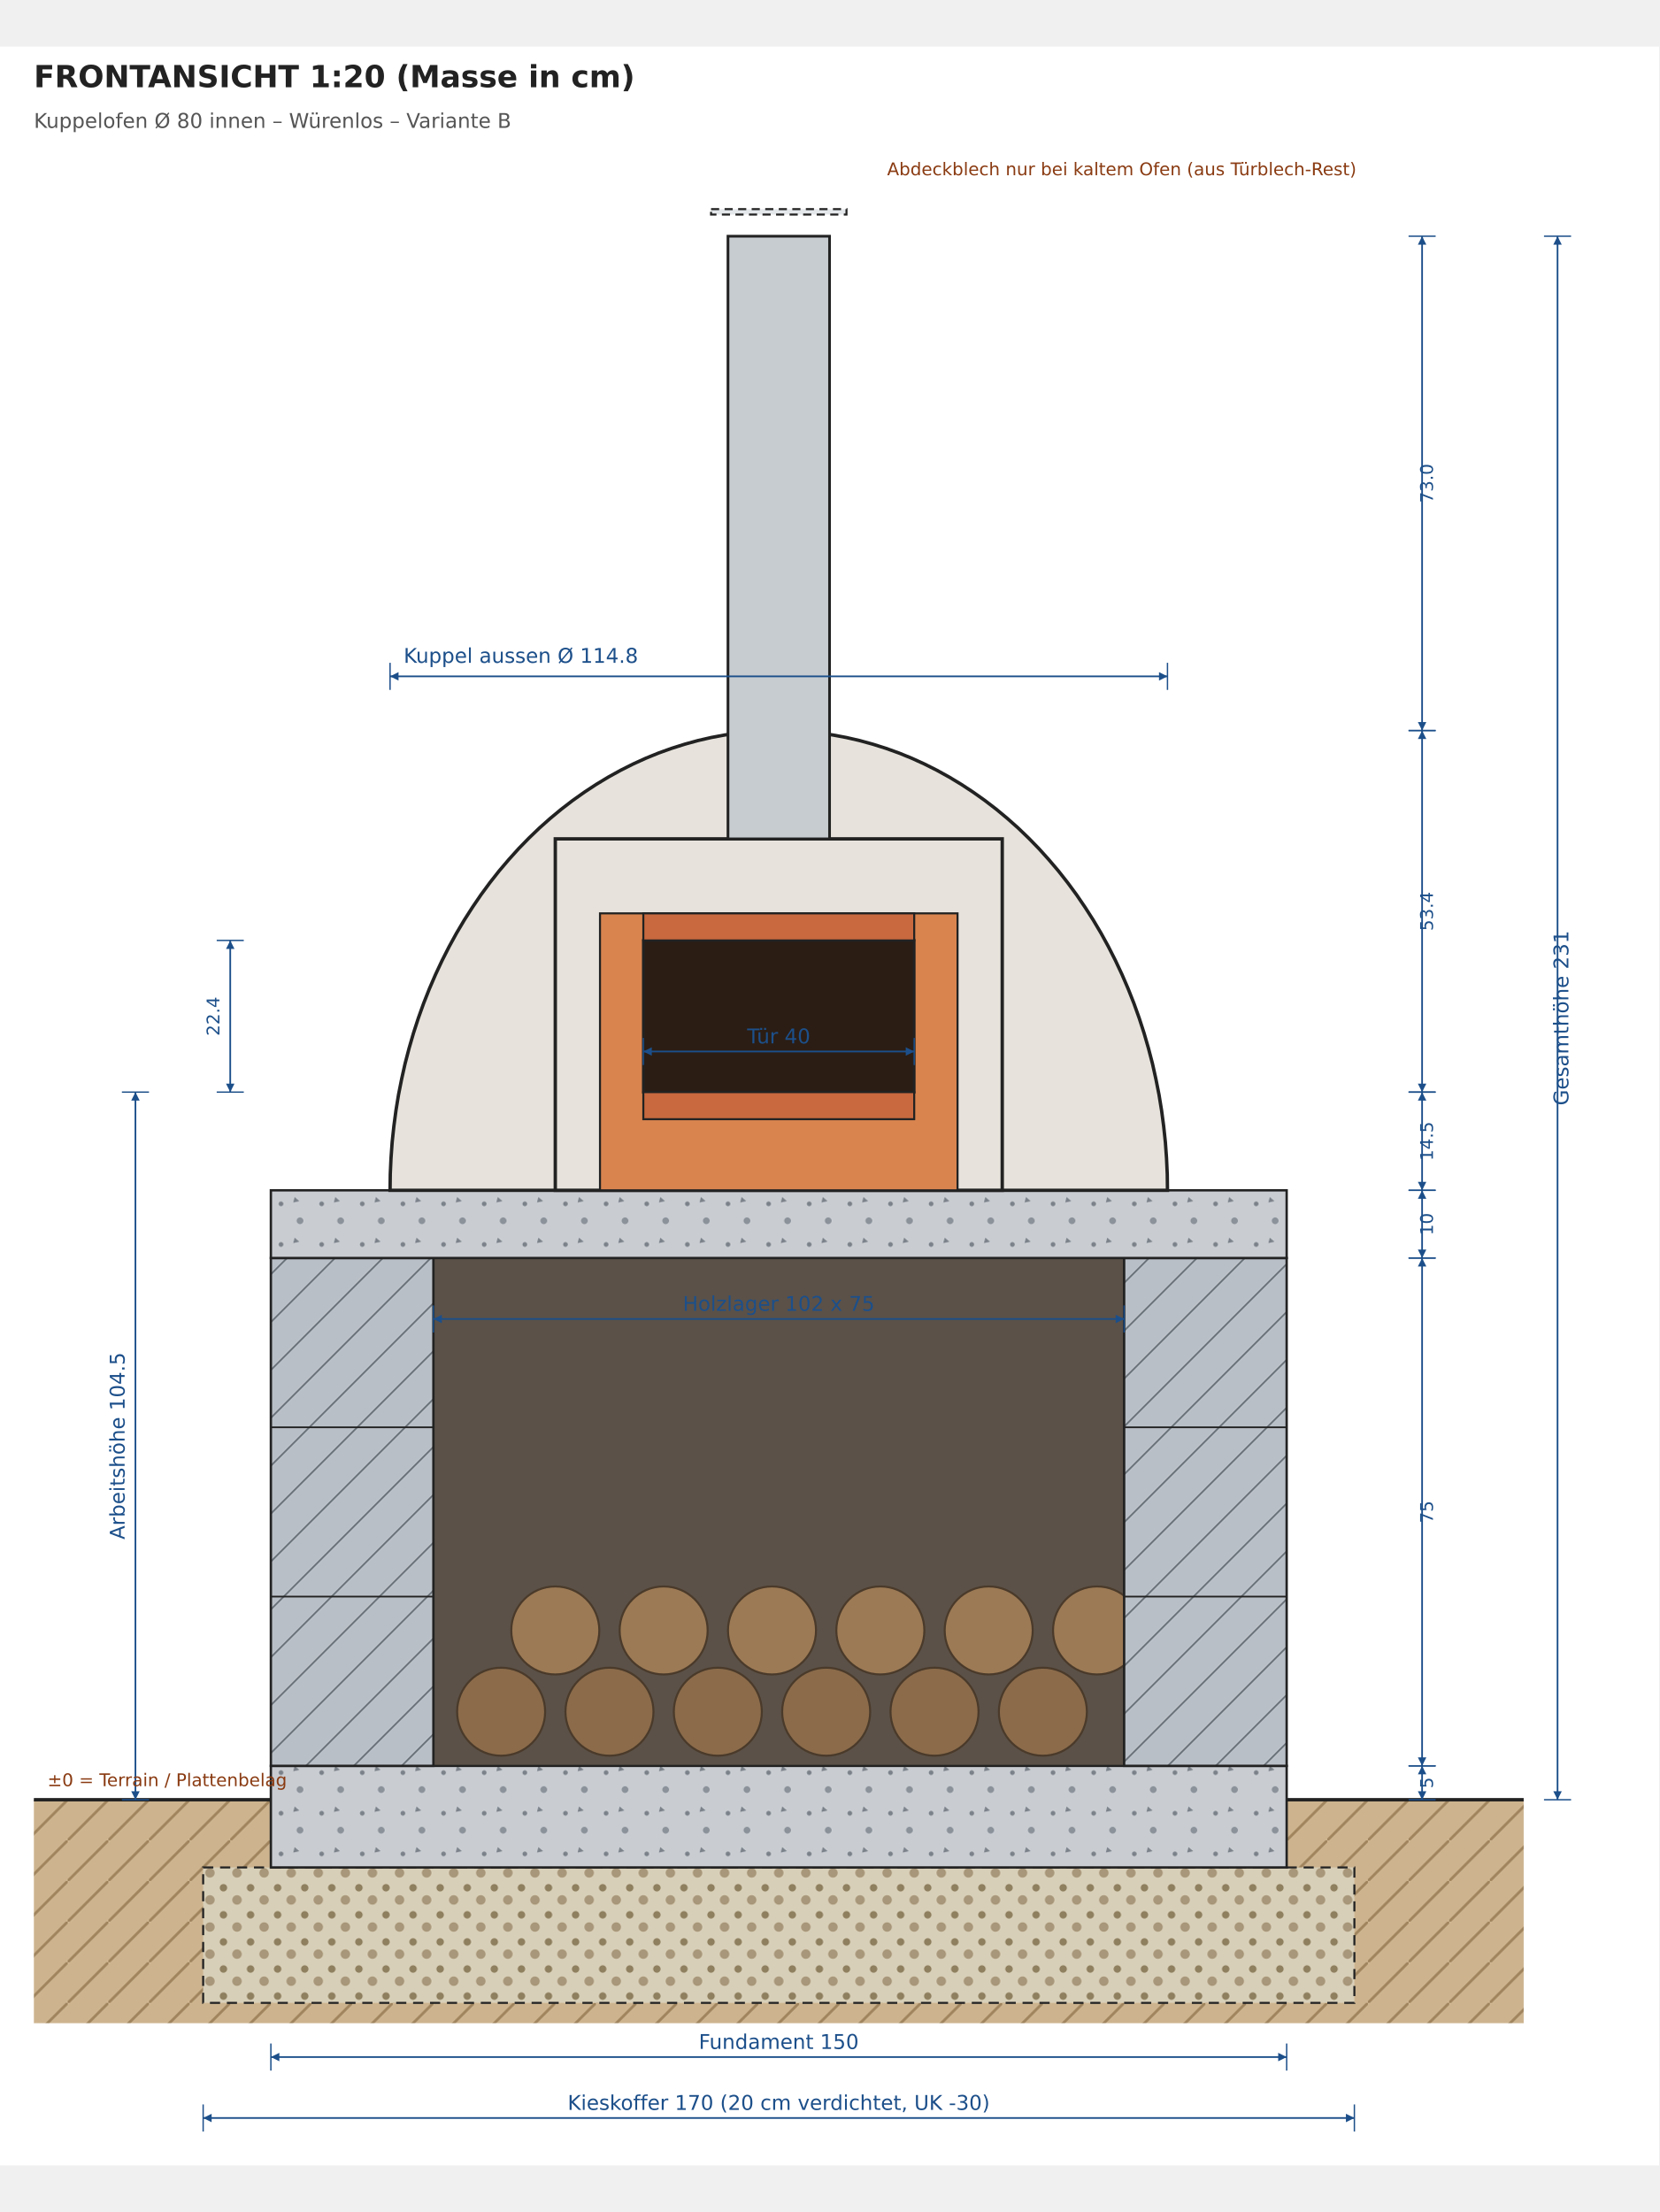
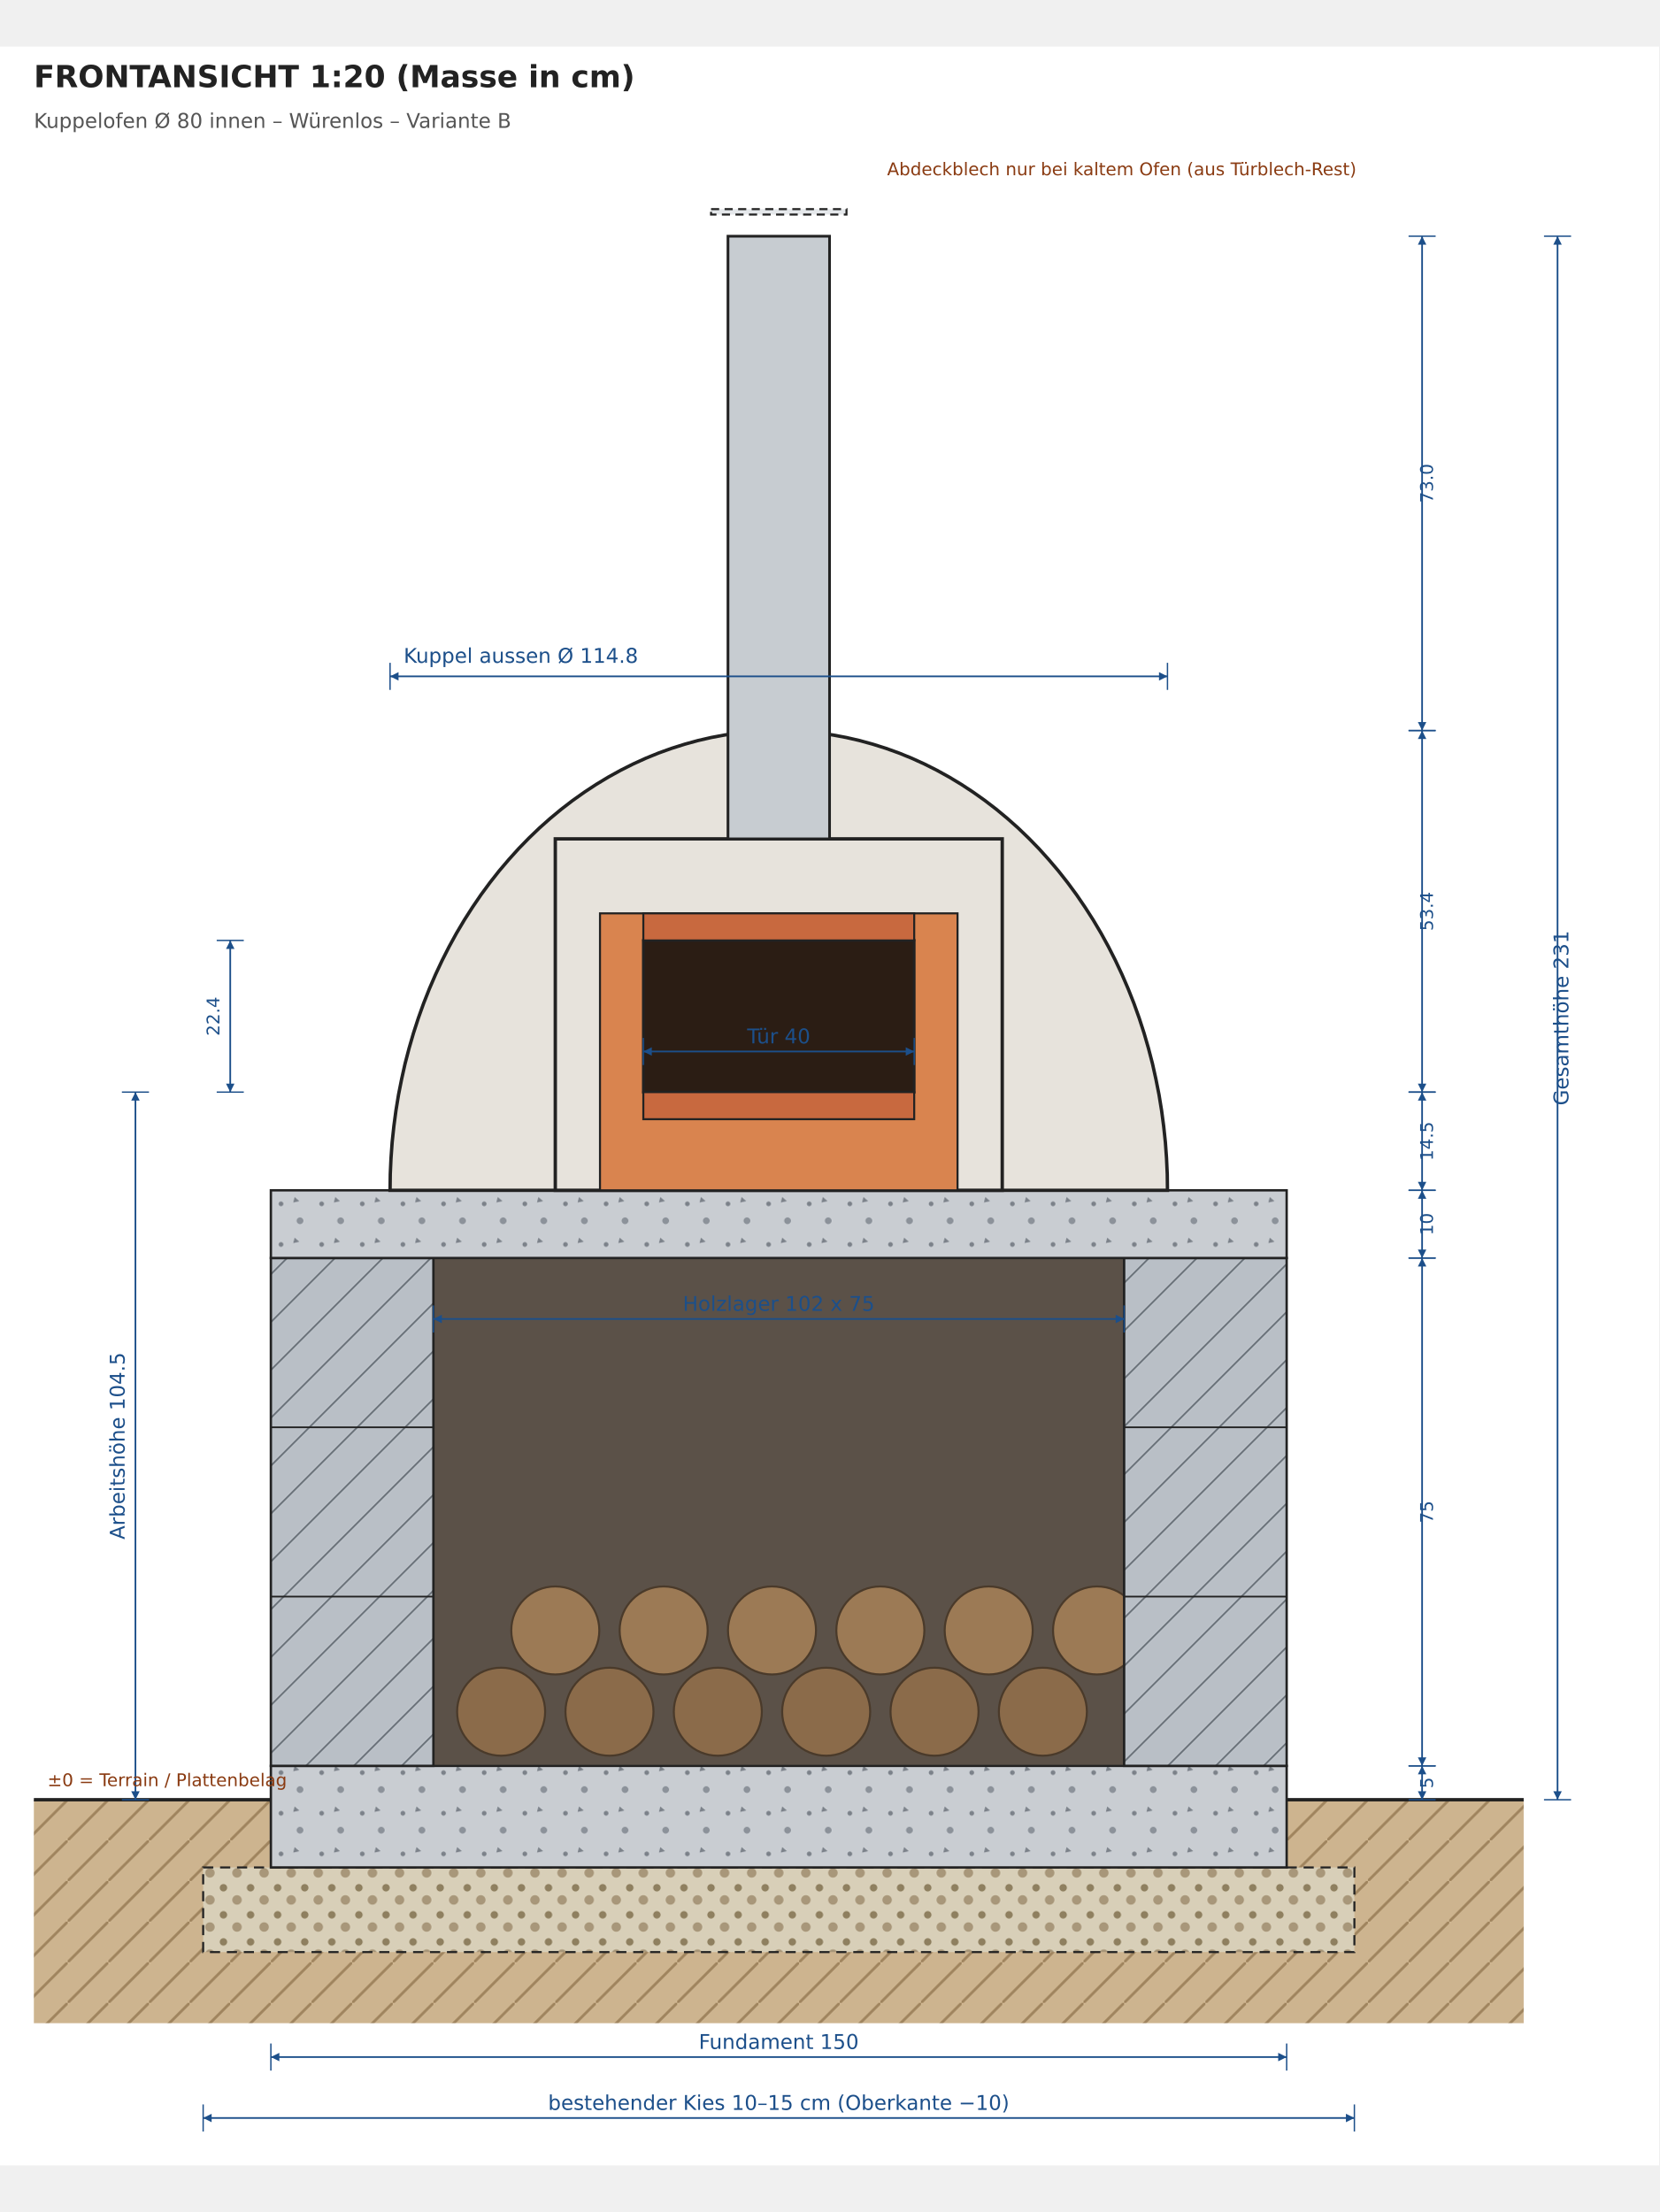
<svg xmlns="http://www.w3.org/2000/svg" width="900" height="1200" viewBox="-40 -258.9 245 312.9" font-family="DejaVu Sans, Arial, sans-serif">
  <defs>
    <pattern id="pKies" width="4" height="4" patternUnits="userSpaceOnUse">
      <rect width="4" height="4" fill="#d8cfb8" />
      <circle cx="1" cy="1" r="0.55" fill="#8f8060" />
      <circle cx="3" cy="2.8" r="0.7" fill="#a8977a" />
    </pattern>
    <pattern id="pBeton" width="6" height="6" patternUnits="userSpaceOnUse">
      <rect width="6" height="6" fill="#c9cdd2" />
      <circle cx="1.5" cy="2" r="0.35" fill="#7d838b" />
      <circle cx="4.3" cy="4.5" r="0.5" fill="#8c929a" />
      <path d="M3.5 1 l0.7 0.6 l-0.9 0.2z" fill="#7d838b" />
    </pattern>
    <pattern id="pSchal" width="5" height="5" patternUnits="userSpaceOnUse" patternTransform="rotate(45)">
      <rect width="5" height="5" fill="#b9bfc6" />
      <line x1="0" y1="0" x2="0" y2="5" stroke="#6d747c" stroke-width="0.5" />
    </pattern>
    <pattern id="pPerlit" width="4" height="4" patternUnits="userSpaceOnUse">
      <rect width="4" height="4" fill="#f3e7b3" />
      <circle cx="2" cy="2" r="0.45" fill="#fffaf0" stroke="#c8b46a" stroke-width="0.15" />
    </pattern>
    <pattern id="pIso" width="4" height="4" patternUnits="userSpaceOnUse">
      <rect width="4" height="4" fill="#f6edc9" />
      <circle cx="1" cy="3" r="0.4" fill="#fffaf0" stroke="#c8b46a" stroke-width="0.12" />
      <circle cx="3" cy="1" r="0.4" fill="#fffaf0" stroke="#c8b46a" stroke-width="0.12" />
    </pattern>
    <pattern id="pErde" width="6" height="6" patternUnits="userSpaceOnUse">
      <rect width="6" height="6" fill="#cdb48f" />
      <path d="M0 6 L6 0" stroke="#a0855f" stroke-width="0.4" />
    </pattern>
    <marker id="arr" viewBox="0 0 10 10" refX="10" refY="5" markerWidth="5" markerHeight="5" orient="auto-start-reverse">
      <path d="M0 0 L10 5 L0 10 z" fill="#1c4f8a" />
    </marker>
  </defs>
  <rect x="-40" y="-258.9" width="245" height="312.9" fill="#ffffff" />
  <rect x="-35.00" y="0.00" width="220.00" height="33.00" fill="url(#pErde)" stroke="none" stroke-width="0" />
  <line x1="-35.00" y1="0.00" x2="185.00" y2="0.00" stroke="#222" stroke-width="0.5" />
-   <rect x="-10.00" y="10.00" width="170.00" height="20.00" fill="url(#pKies)" stroke="#222" stroke-width="0.3" stroke-dasharray="1.5 1" />
+   <rect x="-10.00" y="10.00" width="170.00" height="12.50" fill="url(#pKies)" stroke="#222" stroke-width="0.3" stroke-dasharray="1.5 1" />
  <rect x="0.00" y="-5.00" width="150.00" height="15.00" fill="url(#pBeton)" stroke="#222" stroke-width="0.35" />
  <rect x="24.00" y="-80.00" width="102.00" height="75.00" fill="#5b5148" stroke="#222" stroke-width="0.3" />
  <circle cx="34.0" cy="-13.0" r="6.5" fill="#8b6b4a" stroke="#4a3a2a" stroke-width="0.3" />
  <circle cx="42.0" cy="-25.0" r="6.5" fill="#9c7a55" stroke="#4a3a2a" stroke-width="0.3" />
  <circle cx="50.0" cy="-13.0" r="6.5" fill="#8b6b4a" stroke="#4a3a2a" stroke-width="0.3" />
  <circle cx="58.0" cy="-25.0" r="6.5" fill="#9c7a55" stroke="#4a3a2a" stroke-width="0.3" />
  <circle cx="66.0" cy="-13.0" r="6.5" fill="#8b6b4a" stroke="#4a3a2a" stroke-width="0.3" />
  <circle cx="74.0" cy="-25.0" r="6.5" fill="#9c7a55" stroke="#4a3a2a" stroke-width="0.3" />
  <circle cx="82.0" cy="-13.0" r="6.5" fill="#8b6b4a" stroke="#4a3a2a" stroke-width="0.3" />
  <circle cx="90.0" cy="-25.0" r="6.5" fill="#9c7a55" stroke="#4a3a2a" stroke-width="0.3" />
  <circle cx="98.0" cy="-13.0" r="6.5" fill="#8b6b4a" stroke="#4a3a2a" stroke-width="0.3" />
  <circle cx="106.0" cy="-25.0" r="6.5" fill="#9c7a55" stroke="#4a3a2a" stroke-width="0.3" />
  <circle cx="114.0" cy="-13.0" r="6.5" fill="#8b6b4a" stroke="#4a3a2a" stroke-width="0.3" />
  <circle cx="122.0" cy="-25.0" r="6.5" fill="#9c7a55" stroke="#4a3a2a" stroke-width="0.3" />
  <rect x="0.00" y="-80.00" width="24.00" height="75.00" fill="url(#pSchal)" stroke="#222" stroke-width="0.35" />
  <line x1="0.00" y1="-30.00" x2="24.00" y2="-30.00" stroke="#222" stroke-width="0.25" />
  <line x1="0.00" y1="-55.00" x2="24.00" y2="-55.00" stroke="#222" stroke-width="0.25" />
  <rect x="126.00" y="-80.00" width="24.00" height="75.00" fill="url(#pSchal)" stroke="#222" stroke-width="0.35" />
  <line x1="126.00" y1="-30.00" x2="150.00" y2="-30.00" stroke="#222" stroke-width="0.25" />
  <line x1="126.00" y1="-55.00" x2="150.00" y2="-55.00" stroke="#222" stroke-width="0.25" />
  <rect x="0.00" y="-90.00" width="150.00" height="10.00" fill="url(#pBeton)" stroke="#222" stroke-width="0.35" />
  <rect x="42.00" y="-141.90" width="66.00" height="51.90" fill="#e7e3dc" stroke="#222" stroke-width="0.35" />
  <polygon points="132.40,-90.00 132.37,-92.37 132.26,-94.74 132.09,-97.10 131.84,-99.45 131.53,-101.79 131.15,-104.12 130.69,-106.43 130.18,-108.72 129.59,-110.98 128.94,-113.22 128.22,-115.44 127.44,-117.62 126.59,-119.77 125.68,-121.88 124.71,-123.95 123.68,-125.98 122.59,-127.97 121.44,-129.91 120.23,-131.80 118.97,-133.65 117.66,-135.43 116.29,-137.17 114.87,-138.84 113.41,-140.46 111.90,-142.01 110.34,-143.51 108.74,-144.93 107.10,-146.29 105.42,-147.58 103.70,-148.80 101.95,-149.95 100.16,-151.03 98.35,-152.03 96.50,-152.96 94.63,-153.81 92.74,-154.58 90.82,-155.27 88.89,-155.88 86.93,-156.42 84.97,-156.87 82.99,-157.24 81.00,-157.53 79.00,-157.73 77.00,-157.86 75.00,-157.90 73.00,-157.86 71.00,-157.73 69.00,-157.53 67.01,-157.24 65.03,-156.87 63.07,-156.42 61.11,-155.88 59.18,-155.27 57.26,-154.58 55.37,-153.81 53.50,-152.96 51.65,-152.03 49.84,-151.03 48.05,-149.95 46.30,-148.80 44.58,-147.58 42.90,-146.29 41.26,-144.93 39.66,-143.51 38.10,-142.01 36.59,-140.46 35.13,-138.84 33.71,-137.17 32.34,-135.43 31.03,-133.65 29.77,-131.80 28.56,-129.91 27.41,-127.97 26.32,-125.98 25.29,-123.95 24.32,-121.88 23.41,-119.77 22.56,-117.62 21.78,-115.44 21.06,-113.22 20.41,-110.98 19.82,-108.72 19.31,-106.43 18.85,-104.12 18.47,-101.79 18.16,-99.45 17.91,-97.10 17.74,-94.74 17.63,-92.37 17.60,-90.00" fill="#e7e3dc" stroke="#222" stroke-width="0.5" />
  <rect x="42.00" y="-141.90" width="66.00" height="51.90" fill="#e7e3dc" stroke="#222" stroke-width="0.5" />
  <rect x="48.60" y="-130.90" width="52.80" height="40.90" fill="#d9844f" stroke="#222" stroke-width="0.3" />
  <rect x="55.00" y="-126.90" width="40.00" height="22.40" fill="#2b1d14" stroke="#222" stroke-width="0.4" />
  <rect x="55.00" y="-130.90" width="40.00" height="4.00" fill="#c8693f" stroke="#222" stroke-width="0.3" />
  <rect x="55.00" y="-104.50" width="40.00" height="4.00" fill="#c8693f" stroke="#222" stroke-width="0.3" />
  <rect x="67.50" y="-230.90" width="15.00" height="89.00" fill="#c7ccd1" stroke="#222" stroke-width="0.4" />
  <rect x="65.00" y="-234.90" width="20.00" height="0.80" fill="#e5e8eb" stroke="#222" stroke-width="0.3" stroke-dasharray="1.2 0.8" />
  <text x="91.00" y="-239.90" font-size="2.6" text-anchor="start" fill="#8a3b12" font-weight="normal">Abdeckblech nur bei kaltem Ofen (aus Türblech-Rest)</text>
  <line x1="0.00" y1="38.00" x2="150.00" y2="38.00" stroke="#1c4f8a" stroke-width="0.25" marker-start="url(#arr)" marker-end="url(#arr)" />
  <line x1="0.00" y1="36.00" x2="0.00" y2="40.00" stroke="#1c4f8a" stroke-width="0.2" />
  <line x1="150.00" y1="36.00" x2="150.00" y2="40.00" stroke="#1c4f8a" stroke-width="0.2" />
  <text x="75.00" y="36.80" font-size="3.0" text-anchor="middle" fill="#1c4f8a" font-weight="normal">Fundament 150</text>
  <line x1="-10.00" y1="47.00" x2="160.00" y2="47.00" stroke="#1c4f8a" stroke-width="0.25" marker-start="url(#arr)" marker-end="url(#arr)" />
  <line x1="-10.00" y1="45.00" x2="-10.00" y2="49.00" stroke="#1c4f8a" stroke-width="0.2" />
  <line x1="160.00" y1="45.00" x2="160.00" y2="49.00" stroke="#1c4f8a" stroke-width="0.2" />
-   <text x="75.00" y="45.80" font-size="3.0" text-anchor="middle" fill="#1c4f8a" font-weight="normal">Kieskoffer 170 (20 cm verdichtet, UK -30)</text>
+   <text x="75.00" y="45.80" font-size="3.0" text-anchor="middle" fill="#1c4f8a" font-weight="normal">bestehender Kies 10–15 cm (Oberkante −10)</text>
  <line x1="17.60" y1="-165.90" x2="132.40" y2="-165.90" stroke="#1c4f8a" stroke-width="0.25" marker-start="url(#arr)" marker-end="url(#arr)" />
  <line x1="17.60" y1="-167.90" x2="17.60" y2="-163.90" stroke="#1c4f8a" stroke-width="0.2" />
  <line x1="132.40" y1="-167.90" x2="132.40" y2="-163.90" stroke="#1c4f8a" stroke-width="0.2" />
  <text x="75.00" y="-167.10" font-size="3.0" text-anchor="middle" fill="#1c4f8a" font-weight="normal" />
  <text x="19.60" y="-167.90" font-size="3.0" text-anchor="start" fill="#1c4f8a" font-weight="normal">Kuppel aussen Ø 114.8</text>
  <line x1="55.00" y1="-110.50" x2="95.00" y2="-110.50" stroke="#1c4f8a" stroke-width="0.25" marker-start="url(#arr)" marker-end="url(#arr)" />
  <line x1="55.00" y1="-112.50" x2="55.00" y2="-108.50" stroke="#1c4f8a" stroke-width="0.2" />
  <line x1="95.00" y1="-112.50" x2="95.00" y2="-108.50" stroke="#1c4f8a" stroke-width="0.2" />
  <text x="75.00" y="-111.70" font-size="3.0" text-anchor="middle" fill="#1c4f8a" font-weight="normal">Tür 40</text>
  <line x1="24.00" y1="-71.00" x2="126.00" y2="-71.00" stroke="#1c4f8a" stroke-width="0.25" marker-start="url(#arr)" marker-end="url(#arr)" />
  <line x1="24.00" y1="-73.00" x2="24.00" y2="-69.00" stroke="#1c4f8a" stroke-width="0.2" />
  <line x1="126.00" y1="-73.00" x2="126.00" y2="-69.00" stroke="#1c4f8a" stroke-width="0.2" />
  <text x="75.00" y="-72.20" font-size="3.0" text-anchor="middle" fill="#1c4f8a" font-weight="normal">Holzlager 102 x 75</text>
  <line x1="170.00" y1="0.00" x2="170.00" y2="-5.00" stroke="#1c4f8a" stroke-width="0.25" marker-start="url(#arr)" marker-end="url(#arr)" />
  <line x1="168.00" y1="0.00" x2="172.00" y2="0.00" stroke="#1c4f8a" stroke-width="0.2" />
  <line x1="168.00" y1="-5.00" x2="172.00" y2="-5.00" stroke="#1c4f8a" stroke-width="0.2" />
  <text x="171.60" y="-2.50" font-size="2.6" text-anchor="middle" fill="#1c4f8a" font-weight="normal" transform="rotate(-90 171.60 -2.50)">5</text>
  <line x1="170.00" y1="-5.00" x2="170.00" y2="-80.00" stroke="#1c4f8a" stroke-width="0.25" marker-start="url(#arr)" marker-end="url(#arr)" />
  <line x1="168.00" y1="-5.00" x2="172.00" y2="-5.00" stroke="#1c4f8a" stroke-width="0.2" />
  <line x1="168.00" y1="-80.00" x2="172.00" y2="-80.00" stroke="#1c4f8a" stroke-width="0.2" />
  <text x="171.60" y="-42.50" font-size="2.6" text-anchor="middle" fill="#1c4f8a" font-weight="normal" transform="rotate(-90 171.60 -42.50)">75</text>
  <line x1="170.00" y1="-80.00" x2="170.00" y2="-90.00" stroke="#1c4f8a" stroke-width="0.25" marker-start="url(#arr)" marker-end="url(#arr)" />
  <line x1="168.00" y1="-80.00" x2="172.00" y2="-80.00" stroke="#1c4f8a" stroke-width="0.2" />
  <line x1="168.00" y1="-90.00" x2="172.00" y2="-90.00" stroke="#1c4f8a" stroke-width="0.2" />
  <text x="171.60" y="-85.00" font-size="2.6" text-anchor="middle" fill="#1c4f8a" font-weight="normal" transform="rotate(-90 171.60 -85.00)">10</text>
  <line x1="170.00" y1="-90.00" x2="170.00" y2="-104.50" stroke="#1c4f8a" stroke-width="0.25" marker-start="url(#arr)" marker-end="url(#arr)" />
  <line x1="168.00" y1="-90.00" x2="172.00" y2="-90.00" stroke="#1c4f8a" stroke-width="0.2" />
  <line x1="168.00" y1="-104.50" x2="172.00" y2="-104.50" stroke="#1c4f8a" stroke-width="0.2" />
  <text x="171.60" y="-97.25" font-size="2.6" text-anchor="middle" fill="#1c4f8a" font-weight="normal" transform="rotate(-90 171.60 -97.25)">14.5</text>
  <line x1="170.00" y1="-104.50" x2="170.00" y2="-157.90" stroke="#1c4f8a" stroke-width="0.25" marker-start="url(#arr)" marker-end="url(#arr)" />
  <line x1="168.00" y1="-104.50" x2="172.00" y2="-104.50" stroke="#1c4f8a" stroke-width="0.2" />
  <line x1="168.00" y1="-157.90" x2="172.00" y2="-157.90" stroke="#1c4f8a" stroke-width="0.2" />
  <text x="171.60" y="-131.20" font-size="2.6" text-anchor="middle" fill="#1c4f8a" font-weight="normal" transform="rotate(-90 171.60 -131.20)">53.4</text>
  <line x1="170.00" y1="-157.90" x2="170.00" y2="-230.90" stroke="#1c4f8a" stroke-width="0.25" marker-start="url(#arr)" marker-end="url(#arr)" />
  <line x1="168.00" y1="-157.90" x2="172.00" y2="-157.90" stroke="#1c4f8a" stroke-width="0.2" />
  <line x1="168.00" y1="-230.90" x2="172.00" y2="-230.90" stroke="#1c4f8a" stroke-width="0.2" />
  <text x="171.60" y="-194.40" font-size="2.6" text-anchor="middle" fill="#1c4f8a" font-weight="normal" transform="rotate(-90 171.60 -194.40)">73.0</text>
  <line x1="190.00" y1="0.00" x2="190.00" y2="-230.90" stroke="#1c4f8a" stroke-width="0.25" marker-start="url(#arr)" marker-end="url(#arr)" />
  <line x1="188.00" y1="0.00" x2="192.00" y2="0.00" stroke="#1c4f8a" stroke-width="0.2" />
  <line x1="188.00" y1="-230.90" x2="192.00" y2="-230.90" stroke="#1c4f8a" stroke-width="0.2" />
  <text x="191.60" y="-115.45" font-size="3.0" text-anchor="middle" fill="#1c4f8a" font-weight="normal" transform="rotate(-90 191.60 -115.45)">Gesamthöhe 231</text>
  <line x1="-20.00" y1="0.00" x2="-20.00" y2="-104.50" stroke="#1c4f8a" stroke-width="0.25" marker-start="url(#arr)" marker-end="url(#arr)" />
  <line x1="-22.00" y1="0.00" x2="-18.00" y2="0.00" stroke="#1c4f8a" stroke-width="0.2" />
  <line x1="-22.00" y1="-104.50" x2="-18.00" y2="-104.50" stroke="#1c4f8a" stroke-width="0.2" />
  <text x="-21.60" y="-52.25" font-size="3.0" text-anchor="middle" fill="#1c4f8a" font-weight="normal" transform="rotate(-90 -21.60 -52.25)">Arbeitshöhe 104.5</text>
  <line x1="-6.00" y1="-104.50" x2="-6.00" y2="-126.90" stroke="#1c4f8a" stroke-width="0.25" marker-start="url(#arr)" marker-end="url(#arr)" />
  <line x1="-8.00" y1="-104.50" x2="-4.00" y2="-104.50" stroke="#1c4f8a" stroke-width="0.2" />
  <line x1="-8.00" y1="-126.90" x2="-4.00" y2="-126.90" stroke="#1c4f8a" stroke-width="0.2" />
  <text x="-7.60" y="-115.70" font-size="2.6" text-anchor="middle" fill="#1c4f8a" font-weight="normal" transform="rotate(-90 -7.60 -115.70)">22.4</text>
  <text x="-35.00" y="-252.90" font-size="4.5" text-anchor="start" fill="#222" font-weight="bold">FRONTANSICHT  1:20 (Masse in cm)</text>
  <text x="-35.00" y="-246.90" font-size="3" text-anchor="start" fill="#555" font-weight="normal">Kuppelofen Ø 80 innen – Würenlos – Variante B</text>
  <text x="-33.00" y="-2.00" font-size="2.6" text-anchor="start" fill="#8a3b12" font-weight="normal">±0 = Terrain / Plattenbelag</text>
</svg>
